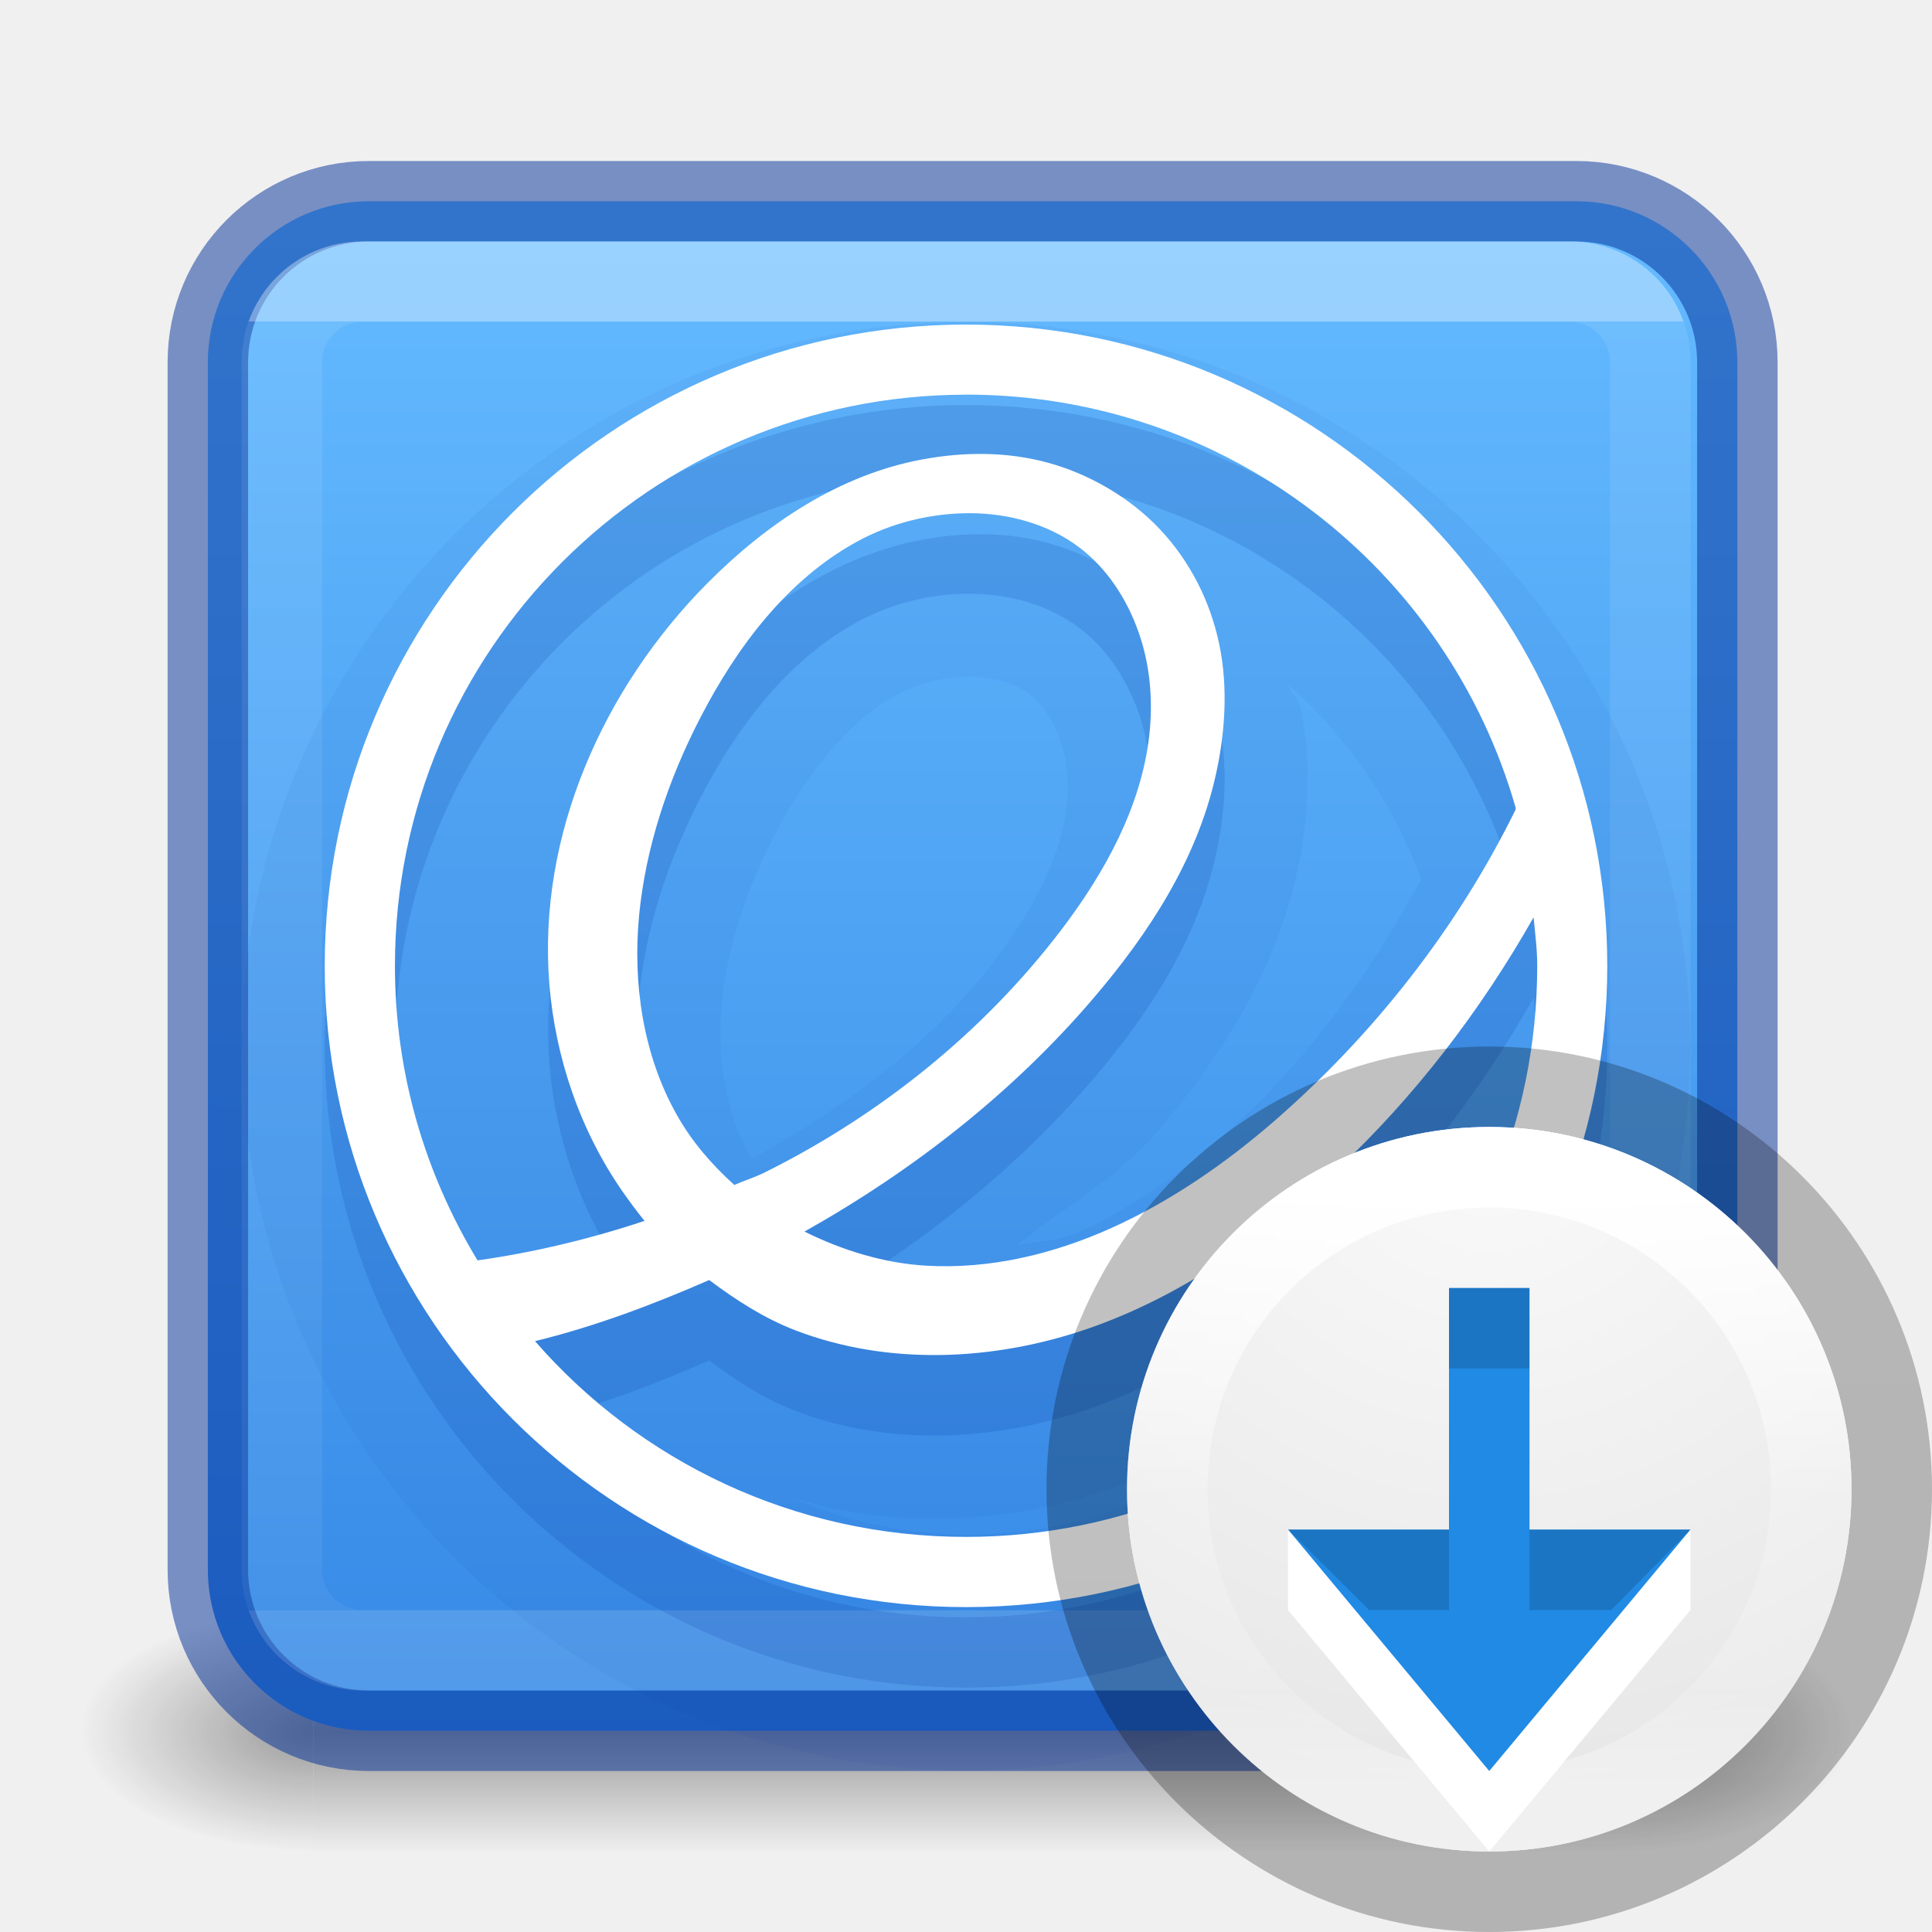
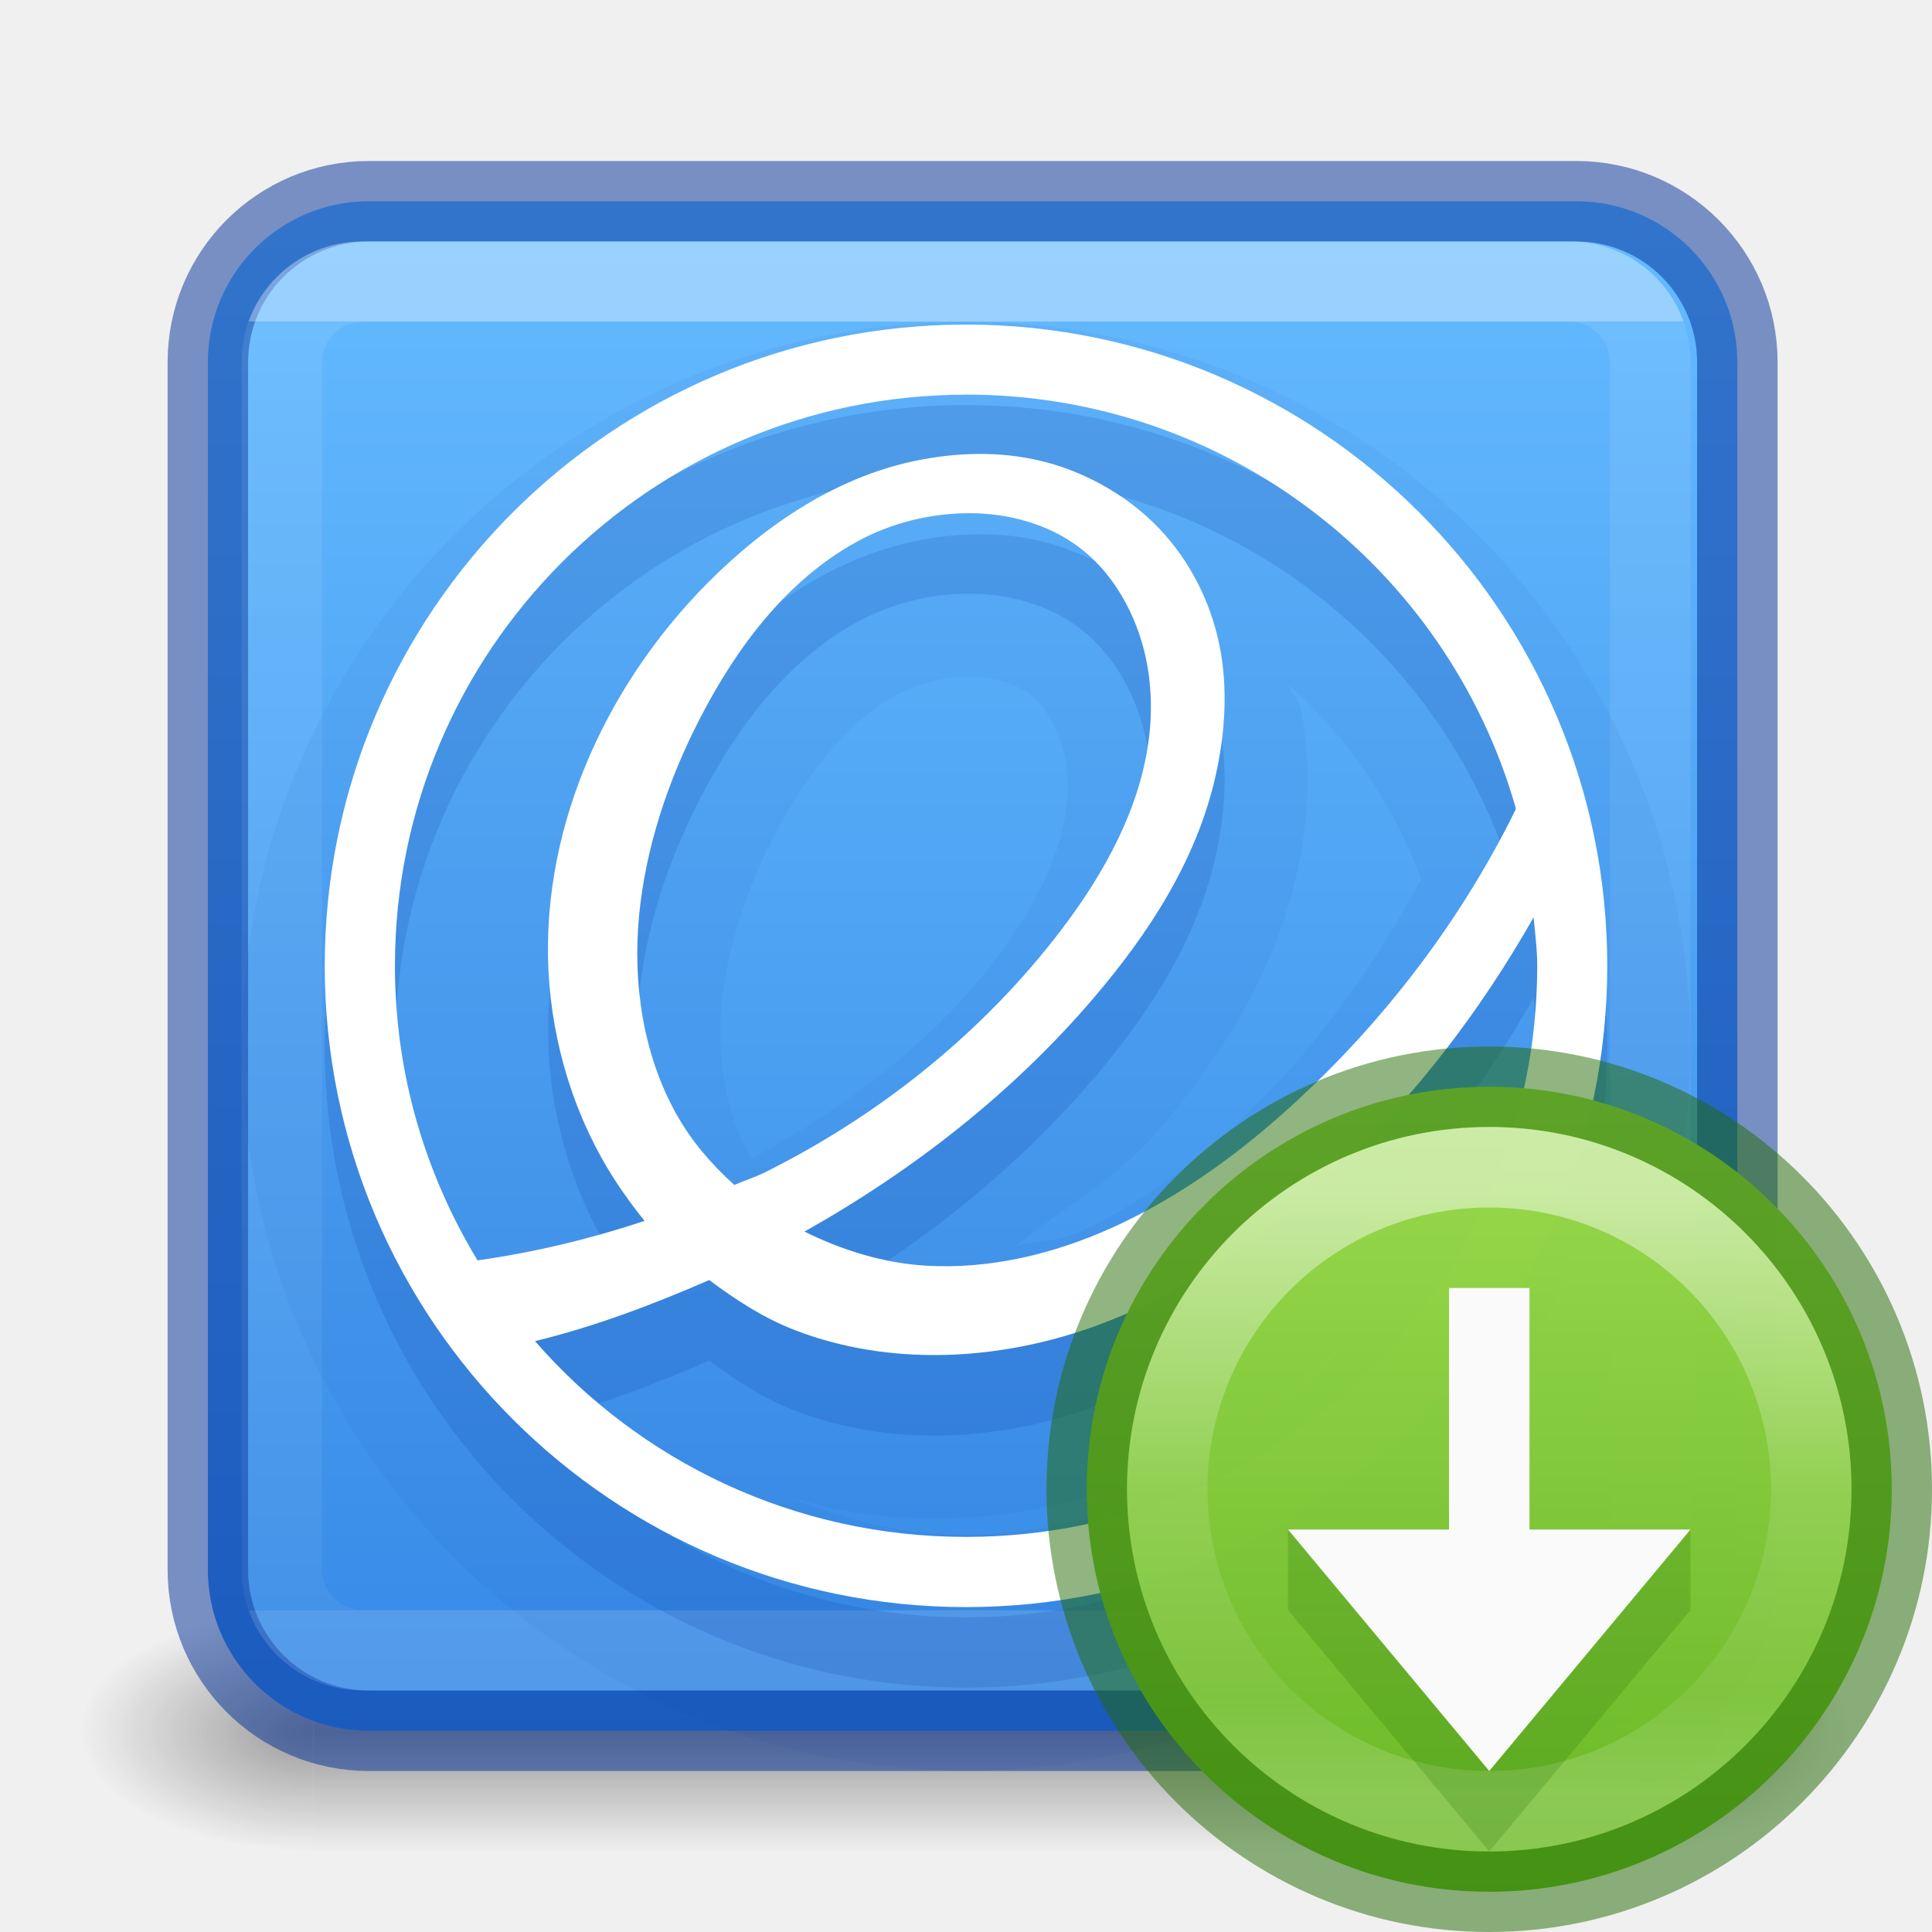
<svg xmlns="http://www.w3.org/2000/svg" xmlns:xlink="http://www.w3.org/1999/xlink" version="1.1" width="24" height="24" id="svg7107">
  <defs id="defs7109">
    <linearGradient x1="24" y1="6.591" x2="24" y2="41.414" id="linearGradient5397" xlink:href="#linearGradient3924-64" gradientUnits="userSpaceOnUse" gradientTransform="matrix(0.4594595,0,0,0.4594595,0.9742189,0.9717503)" />
    <linearGradient id="linearGradient3924-64">
      <stop id="stop3926-3-6" style="stop-color:#ffffff;stop-opacity:1" offset="0" />
      <stop id="stop3928-0" style="stop-color:#ffffff;stop-opacity:0.235" offset="0" />
      <stop id="stop3930-3-59" style="stop-color:#ffffff;stop-opacity:0.157" offset="1" />
      <stop id="stop3932-0" style="stop-color:#ffffff;stop-opacity:0.392" offset="1" />
    </linearGradient>
    <radialGradient cx="4.993" cy="43.5" r="2.5" fx="4.993" fy="43.5" id="radialGradient3082-6" xlink:href="#linearGradient3688-166-749-9" gradientUnits="userSpaceOnUse" gradientTransform="matrix(2.003784,0,0,1.4,27.98813,-17.4)" />
    <linearGradient id="linearGradient3688-166-749-9">
      <stop id="stop2883-2" style="stop-color:#181818;stop-opacity:1" offset="0" />
      <stop id="stop2885-2" style="stop-color:#181818;stop-opacity:0" offset="1" />
    </linearGradient>
    <radialGradient cx="4.993" cy="43.5" r="2.5" fx="4.993" fy="43.5" id="radialGradient3084-4" xlink:href="#linearGradient3688-464-309-7-6" gradientUnits="userSpaceOnUse" gradientTransform="matrix(2.003784,0,0,1.4,-20.01187,-104.4)" />
    <linearGradient id="linearGradient3688-464-309-7-6">
      <stop id="stop2889-75" style="stop-color:#181818;stop-opacity:1" offset="0" />
      <stop id="stop2891-4-9" style="stop-color:#181818;stop-opacity:0" offset="1" />
    </linearGradient>
    <linearGradient x1="25.058" y1="47.028" x2="25.058" y2="39.999" id="linearGradient3086-8" xlink:href="#linearGradient3702-501-757-1" gradientUnits="userSpaceOnUse" />
    <linearGradient id="linearGradient3702-501-757-1">
      <stop id="stop2895-2" style="stop-color:#181818;stop-opacity:0" offset="0" />
      <stop id="stop2897-89" style="stop-color:#181818;stop-opacity:1" offset="0.5" />
      <stop id="stop2899-36" style="stop-color:#181818;stop-opacity:0" offset="1" />
    </linearGradient>
    <linearGradient xlink:href="#linearGradient854" id="linearGradient856-2" x1="23.528" y1="8.95" x2="23.528" y2="35.896" gradientUnits="userSpaceOnUse" gradientTransform="matrix(0.6923078,0,0,0.6923079,-2.533641,-3.30769)" />
    <linearGradient id="linearGradient854">
      <stop style="stop-color:#64baff;stop-opacity:1" offset="0" id="stop850" />
      <stop style="stop-color:#3689e6;stop-opacity:1" offset="1" id="stop852" />
    </linearGradient>
-     <linearGradient x1="-95.838" y1="54.2" x2="-95.838" y2="5.176" id="linearGradient3373-2-5" xlink:href="#linearGradient3104-8-8-97-4-6-2-0-1-4-0-5-8-3-9-1-4" gradientUnits="userSpaceOnUse" gradientTransform="matrix(0.5383322,0,0,0.5558293,33.38199,-4.173296)" />
-     <linearGradient id="linearGradient3104-8-8-97-4-6-2-0-1-4-0-5-8-3-9-1-4">
-       <stop id="stop3106-5-4-3-5-0-1-61-9-2-7-3-3-2-6-9-2" style="stop-color:#000000;stop-opacity:0.322" offset="0" />
-       <stop id="stop3108-4-3-7-8-2-4-01-9-9-0-6-4-3-7-7-3" style="stop-color:#000000;stop-opacity:0.278" offset="1" />
-     </linearGradient>
-     <radialGradient cx="6.275" cy="8.45" r="20" fx="6.275" fy="8.45" id="radialGradient3370-2" xlink:href="#linearGradient4632-92-3-0-8-1-6-6" gradientUnits="userSpaceOnUse" gradientTransform="matrix(0,0.5485247,-0.5802737,-1.4929998e-8,23.4032,10.55795)" />
-     <linearGradient id="linearGradient4632-92-3-0-8-1-6-6">
-       <stop id="stop4634-68-8-0-2-9-1-1" style="stop-color:#fafafa;stop-opacity:1" offset="0" />
-       <stop id="stop4636-8-21-7-1-4-9-4" style="stop-color:#e1e1e1;stop-opacity:1" offset="1" />
-     </linearGradient>
    <linearGradient x1="71.204" y1="7.831" x2="71.204" y2="42.884" id="linearGradient3364-8" xlink:href="#linearGradient4011" gradientUnits="userSpaceOnUse" gradientTransform="matrix(0.2162162,0,0,0.2162162,2.990049,13.01735)" />
    <linearGradient id="linearGradient4011">
      <stop id="stop4013" style="stop-color:#ffffff;stop-opacity:1" offset="0" />
      <stop id="stop4015" style="stop-color:#ffffff;stop-opacity:0.235" offset="0.508" />
      <stop id="stop4017" style="stop-color:#ffffff;stop-opacity:0.157" offset="0.835" />
      <stop id="stop4019" style="stop-color:#ffffff;stop-opacity:0.392" offset="1" />
    </linearGradient>
+     <linearGradient id="linearGradient27416-1-5">
+       <stop id="stop27420-2-2" style="stop-color:#9bdb4d;stop-opacity:1" offset="0" />
+       <stop id="stop27422-3-2" style="stop-color:#68b723;stop-opacity:1" offset="1" />
+     </linearGradient>
+     <linearGradient xlink:href="#linearGradient27416-1-5" id="linearGradient1435" gradientUnits="userSpaceOnUse" gradientTransform="matrix(0.5748496,0,0,0.4297553,-1137.66,-1364.192)" x1="2011.146" y1="3205.902" x2="2011.146" y2="3229.171" />
  </defs>
  <g style="display:inline;opacity:1" id="g2036-4" transform="matrix(0.55,0,0,0.3333336,-1.200001,7.33333)">
    <g style="opacity:0.4" id="g3712-8" transform="matrix(1.052632,0,0,1.285713,-1.263158,-13.42854)">
      <rect style="fill:url(#radialGradient3082-6);fill-opacity:1;stroke:none" id="rect2801-6" y="40" x="38" height="7" width="5" />
      <rect style="fill:url(#radialGradient3084-4);fill-opacity:1;stroke:none" id="rect3696-20" transform="scale(-1)" y="-47" x="-10" height="7" width="5" />
      <rect style="fill:url(#linearGradient3086-8);fill-opacity:1;stroke:none" id="rect3700-5" y="40" x="10" height="7" width="28" />
    </g>
  </g>
  <rect style="color:#000000;font-variation-settings:normal;display:inline;overflow:visible;visibility:visible;opacity:1;fill:url(#linearGradient856-2);fill-opacity:1;fill-rule:nonzero;stroke:#002e99;stroke-width:1;stroke-linecap:butt;stroke-linejoin:miter;stroke-miterlimit:4;stroke-dasharray:none;stroke-dashoffset:0;stroke-opacity:0.5;marker:none;enable-background:accumulate;stop-color:#000000;stop-opacity:1" id="rect5505-21-8" y="2.5" x="2.582" ry="2" rx="2" height="19" width="19" />
  <rect style="opacity:0.35;fill:none;stroke:url(#linearGradient5397);stroke-width:1;stroke-linecap:round;stroke-linejoin:round;stroke-miterlimit:4;stroke-dasharray:none;stroke-dashoffset:0;stroke-opacity:1" id="rect6741-9" y="3.499" x="3.501" height="17" width="17" rx="1" ry="1" />
  <path d="m 12,4 c -4.954,0 -8.996,4.044 -8.996,8.998 0,4.954 4.042,8.996 8.996,8.996 4.954,0 8.996,-4.042 8.996,-8.996 C 20.996,8.044 16.954,4 12,4 Z m 0.043,4.406 c 0.296,3.975e-4 0.579,0.092 0.742,0.215 0.151,0.114 0.293,0.315 0.385,0.572 0.086,0.242 0.115,0.526 0.08,0.83 -0.07,0.606 -0.406,1.269 -0.889,1.902 -0.784,1.03 -1.859,1.831 -3.014,2.465 -0.01,-0.017 -0.031,-0.031 -0.041,-0.049 C 9.018,13.831 8.902,13.146 8.967,12.471 9.033,11.779 9.267,11.061 9.613,10.391 10.016,9.61 10.535,8.967 11.137,8.635 11.404,8.487 11.73,8.406 12.043,8.406 Z m 3.967,0.105 c 0.734,0.655 1.298,1.471 1.643,2.412 -0.65,1.203 -1.475,2.337 -2.514,3.236 -0.545,0.472 -1.145,0.881 -1.756,1.156 -0.25,0.113 -0.497,0.092 -0.75,0.156 0.576,-0.479 1.245,-0.829 1.736,-1.404 0.747,-0.875 1.45,-1.922 1.738,-3.209 C 16.249,10.227 16.308,9.518 16.156,8.793 16.134,8.689 16.04,8.614 16.01,8.512 Z m 0.703,8.156 C 15.605,18.091 13.952,19.062 12,19.062 c -1.055,0 -2.003,-0.321 -2.863,-0.789 0.134,0.069 0.226,0.16 0.375,0.217 1.433,0.549 2.985,0.459 4.344,-0.012 1.118,-0.387 2.01,-1.095 2.857,-1.811 z" id="path4357" style="color:#000000;clip-rule:nonzero;display:inline;overflow:visible;visibility:visible;opacity:0.05;isolation:auto;mix-blend-mode:normal;color-interpolation:sRGB;color-interpolation-filters:linearRGB;solid-color:#000000;solid-opacity:1;fill:#002e99;fill-opacity:1;fill-rule:nonzero;stroke:none;stroke-width:1.014;stroke-linecap:butt;stroke-linejoin:miter;stroke-miterlimit:4;stroke-dasharray:none;stroke-dashoffset:0;stroke-opacity:1;marker:none;color-rendering:auto;image-rendering:auto;shape-rendering:auto;text-rendering:auto;enable-background:accumulate" />
  <path d="m 12,5.032 c -4.396,0 -7.966,3.57 -7.966,7.966 0,4.396 3.57,7.966 7.966,7.966 4.396,0 7.966,-3.57 7.966,-7.966 0,-4.396 -3.57,-7.966 -7.966,-7.966 z m 0,0.87 c 3.242,0 5.981,2.163 6.828,5.132 0.002,0.007 -0.002,0.016 0,0.022 -0.726,1.477 -1.769,2.805 -3.012,3.882 -0.604,0.523 -1.282,0.989 -2.008,1.316 -0.726,0.327 -1.513,0.514 -2.298,0.469 -0.526,-0.03 -1.042,-0.189 -1.517,-0.424 1.347,-0.756 2.589,-1.725 3.592,-2.901 0.689,-0.807 1.282,-1.716 1.517,-2.767 0.118,-0.524 0.156,-1.094 0.045,-1.629 -0.111,-0.533 -0.362,-1.03 -0.736,-1.428 -0.367,-0.39 -0.87,-0.684 -1.383,-0.826 -0.513,-0.142 -1.044,-0.139 -1.562,-0.045 -1.038,0.19 -1.943,0.799 -2.677,1.54 -1.295,1.305 -2.111,3.135 -1.963,4.976 0.074,0.92 0.385,1.83 0.915,2.588 0.084,0.12 0.171,0.238 0.268,0.357 -0.673,0.224 -1.373,0.392 -2.075,0.491 -0.648,-1.07 -1.026,-2.316 -1.026,-3.659 0,-3.918 3.177,-7.095 7.095,-7.095 z m 0.045,1.473 c 0.486,6.53e-4 0.98,0.136 1.361,0.424 0.345,0.261 0.59,0.637 0.736,1.049 0.146,0.41 0.184,0.855 0.134,1.294 -0.101,0.878 -0.547,1.692 -1.093,2.41 -0.967,1.27 -2.25,2.299 -3.682,3.012 -0.12,0.06 -0.253,0.101 -0.379,0.156 C 8.837,15.462 8.597,15.184 8.408,14.849 7.991,14.112 7.858,13.223 7.939,12.373 8.021,11.521 8.302,10.685 8.698,9.918 9.156,9.03 9.779,8.206 10.639,7.732 11.067,7.496 11.558,7.374 12.045,7.375 Z m 7.006,5.02 c 0.018,0.201 0.045,0.396 0.045,0.602 0,3.918 -3.177,7.095 -7.095,7.095 -2.137,0 -4.054,-0.938 -5.355,-2.432 0.74,-0.18 1.469,-0.455 2.164,-0.759 0.33,0.247 0.682,0.476 1.071,0.625 1.158,0.444 2.473,0.38 3.637,-0.022 1.162,-0.402 2.188,-1.13 3.079,-1.963 0.973,-0.91 1.798,-1.988 2.454,-3.146 z" id="path3471-6" style="color:#000000;clip-rule:nonzero;display:inline;overflow:visible;visibility:visible;opacity:0.15;isolation:auto;mix-blend-mode:normal;color-interpolation:sRGB;color-interpolation-filters:linearRGB;solid-color:#000000;solid-opacity:1;fill:#002e99;fill-opacity:1;fill-rule:nonzero;stroke:none;stroke-width:1.014;stroke-linecap:butt;stroke-linejoin:miter;stroke-miterlimit:4;stroke-dasharray:none;stroke-dashoffset:0;stroke-opacity:1;marker:none;color-rendering:auto;image-rendering:auto;shape-rendering:auto;text-rendering:auto;enable-background:accumulate" />
  <path d="m 12,4.032 c -4.396,0 -7.966,3.57 -7.966,7.966 0,4.396 3.57,7.966 7.966,7.966 4.396,0 7.966,-3.57 7.966,-7.966 0,-4.396 -3.57,-7.966 -7.966,-7.966 z m 0,0.87 c 3.242,0 5.981,2.163 6.828,5.132 0.002,0.007 -0.002,0.016 0,0.022 -0.726,1.477 -1.769,2.805 -3.012,3.882 -0.604,0.523 -1.282,0.989 -2.008,1.316 -0.726,0.327 -1.513,0.514 -2.298,0.469 -0.526,-0.03 -1.042,-0.189 -1.517,-0.424 1.347,-0.756 2.589,-1.725 3.592,-2.901 0.689,-0.807 1.282,-1.716 1.517,-2.767 C 15.219,9.109 15.258,8.539 15.146,8.004 15.035,7.471 14.784,6.974 14.41,6.576 14.043,6.186 13.54,5.892 13.026,5.75 12.513,5.609 11.982,5.611 11.464,5.706 10.426,5.896 9.522,6.505 8.787,7.245 c -1.295,1.305 -2.111,3.135 -1.963,4.976 0.074,0.92 0.385,1.83 0.915,2.588 0.084,0.12 0.171,0.238 0.268,0.357 -0.673,0.224 -1.373,0.392 -2.075,0.491 -0.648,-1.07 -1.026,-2.316 -1.026,-3.659 0,-3.918 3.177,-7.095 7.095,-7.095 z m 0.045,1.473 c 0.486,6.53e-4 0.98,0.136 1.361,0.424 0.345,0.261 0.59,0.637 0.736,1.049 0.146,0.41 0.184,0.855 0.134,1.294 -0.101,0.878 -0.547,1.692 -1.093,2.41 C 12.216,12.822 10.933,13.851 9.501,14.564 9.381,14.624 9.248,14.665 9.122,14.72 8.837,14.462 8.597,14.185 8.408,13.85 7.991,13.112 7.858,12.223 7.939,11.373 8.021,10.522 8.302,9.685 8.698,8.919 9.156,8.031 9.779,7.206 10.639,6.732 11.067,6.496 11.558,6.375 12.045,6.375 Z m 7.006,5.02 c 0.018,0.201 0.045,0.396 0.045,0.602 0,3.918 -3.177,7.095 -7.095,7.095 -2.137,0 -4.054,-0.938 -5.355,-2.432 0.74,-0.18 1.469,-0.455 2.164,-0.759 0.33,0.247 0.682,0.476 1.071,0.625 1.158,0.444 2.473,0.38 3.637,-0.022 1.162,-0.402 2.188,-1.13 3.079,-1.963 0.973,-0.91 1.798,-1.988 2.454,-3.146 z" id="path3471" style="color:#000000;display:inline;overflow:visible;visibility:visible;fill:#ffffff;fill-opacity:1;fill-rule:nonzero;stroke:none;stroke-width:1;marker:none;enable-background:accumulate" />
-   <path d="M 18.5,13.5 C 15.741,13.5 13.5,15.741 13.5,18.5 c 0,2.759 2.241,5 5,5 2.759,0 5,-2.241 5,-5 0,-2.759 -2.241,-5 -5,-5 z" id="path2555-7-2" style="color:#000000;display:inline;overflow:visible;visibility:visible;opacity:0.8;fill:none;stroke:url(#linearGradient3373-2-5);stroke-width:1;stroke-linecap:butt;stroke-linejoin:miter;stroke-miterlimit:4;stroke-dasharray:none;stroke-dashoffset:0;stroke-opacity:1;marker:none;enable-background:accumulate" />
-   <path d="M 18.5,14 C 16.017,14 14,16.017 14,18.5 14,20.983 16.017,23 18.5,23 20.983,23 23,20.983 23,18.5 23,16.017 20.983,14 18.5,14 Z" id="path2555-03-8" style="color:#000000;display:inline;overflow:visible;visibility:visible;fill:url(#radialGradient3370-2);fill-opacity:1;fill-rule:nonzero;stroke:none;stroke-width:1;marker:none;enable-background:accumulate" />
-   <path d="m 22.5,18.5 c 0,2.209 -1.791,4 -4,4 C 16.291,22.5 14.5,20.709 14.5,18.5 14.5,16.291 16.291,14.5 18.5,14.5 20.709,14.5 22.5,16.291 22.5,18.5 Z" id="path8655-6-4-6" style="color:#000000;display:inline;overflow:visible;visibility:visible;fill:none;stroke:url(#linearGradient3364-8);stroke-width:1;stroke-linecap:round;stroke-linejoin:round;stroke-miterlimit:4;stroke-dasharray:none;stroke-dashoffset:0;stroke-opacity:1;marker:none;enable-background:accumulate" />
-   <path d="m 16,19 v 1 l 2.5,3 2.5,-3 v -1 z" id="rect3005-5-6-9" style="color:#000000;display:inline;overflow:visible;visibility:visible;fill:#ffffff;fill-opacity:1;fill-rule:nonzero;stroke:none;stroke-width:1;marker:none;enable-background:accumulate" />
-   <path d="m 18,16 v 3 h -2 l 2.5,3 2.5,-3 h -2 v -3 z" id="rect3005-5-7" style="color:#000000;display:inline;overflow:visible;visibility:visible;fill:#208ae4;fill-opacity:1;fill-rule:nonzero;stroke:none;stroke-width:1;marker:none;enable-background:accumulate" />
-   <path d="m 18,16 v 1 h 1 v -1 z m -2,3 1.007,1 H 18 v -1 z m 3,0 v 1 h 1.016 L 21,19 Z" id="rect4305-3" style="color:#000000;display:inline;overflow:visible;visibility:visible;opacity:0.15;fill:#000000;fill-opacity:1;fill-rule:nonzero;stroke:none;stroke-width:1;marker:none;enable-background:accumulate" />
+   <path d="M 18.5,13.5 C 15.741,13.5 13.5,15.741 13.5,18.5 c 0,2.759 2.241,5 5,5 2.759,0 5,-2.241 5,-5 0,-2.759 -2.241,-5 -5,-5 z" id="path2555-7-2" style="color:#000000;display:inline;overflow:visible;visibility:visible;opacity:0.99;fill:url(#linearGradient1435);stroke:#206b00;stroke-width:1;stroke-linecap:butt;stroke-linejoin:miter;stroke-miterlimit:4;stroke-dasharray:none;stroke-dashoffset:0;stroke-opacity:0.5;marker:none;enable-background:accumulate;font-variation-settings:normal;vector-effect:none;fill-opacity:1;-inkscape-stroke:none;stop-color:#000000;stop-opacity:1" />
+   <path d="m 22.5,18.5 c 0,2.209 -1.791,4 -4,4 C 16.291,22.5 14.5,20.709 14.5,18.5 14.5,16.291 16.291,14.5 18.5,14.5 20.709,14.5 22.5,16.291 22.5,18.5 Z" id="path8655-6-4-6" style="color:#000000;display:inline;overflow:visible;visibility:visible;fill:none;stroke:url(#linearGradient3364-8);stroke-width:1;stroke-linecap:round;stroke-linejoin:round;stroke-miterlimit:4;stroke-dasharray:none;stroke-dashoffset:0;stroke-opacity:1;marker:none;enable-background:accumulate;opacity:0.5" />
+   <path d="m 16,19 v 1 l 2.5,3 2.5,-3 v -1 z" id="rect3005-5-6-9" style="color:#000000;display:inline;overflow:visible;visibility:visible;fill:#206b00;fill-opacity:1;fill-rule:nonzero;stroke:none;stroke-width:1;marker:none;enable-background:accumulate;font-variation-settings:normal;opacity:0.2;vector-effect:none;stroke-linecap:butt;stroke-linejoin:miter;stroke-miterlimit:4;stroke-dasharray:none;stroke-dashoffset:0;stroke-opacity:1;-inkscape-stroke:none;paint-order:normal;stop-color:#000000;stop-opacity:1" />
+   <path d="m 18,16 v 3 h -2 l 2.5,3 2.5,-3 h -2 v -3 z" id="rect3005-5-7" style="color:#000000;display:inline;overflow:visible;visibility:visible;fill:#fafafa;fill-opacity:1;fill-rule:nonzero;stroke:none;stroke-width:1;marker:none;enable-background:accumulate;font-variation-settings:normal;opacity:1;vector-effect:none;stroke-linecap:butt;stroke-linejoin:miter;stroke-miterlimit:4;stroke-dasharray:none;stroke-dashoffset:0;stroke-opacity:1;-inkscape-stroke:none;paint-order:normal;stop-color:#000000;stop-opacity:1" />
</svg>
